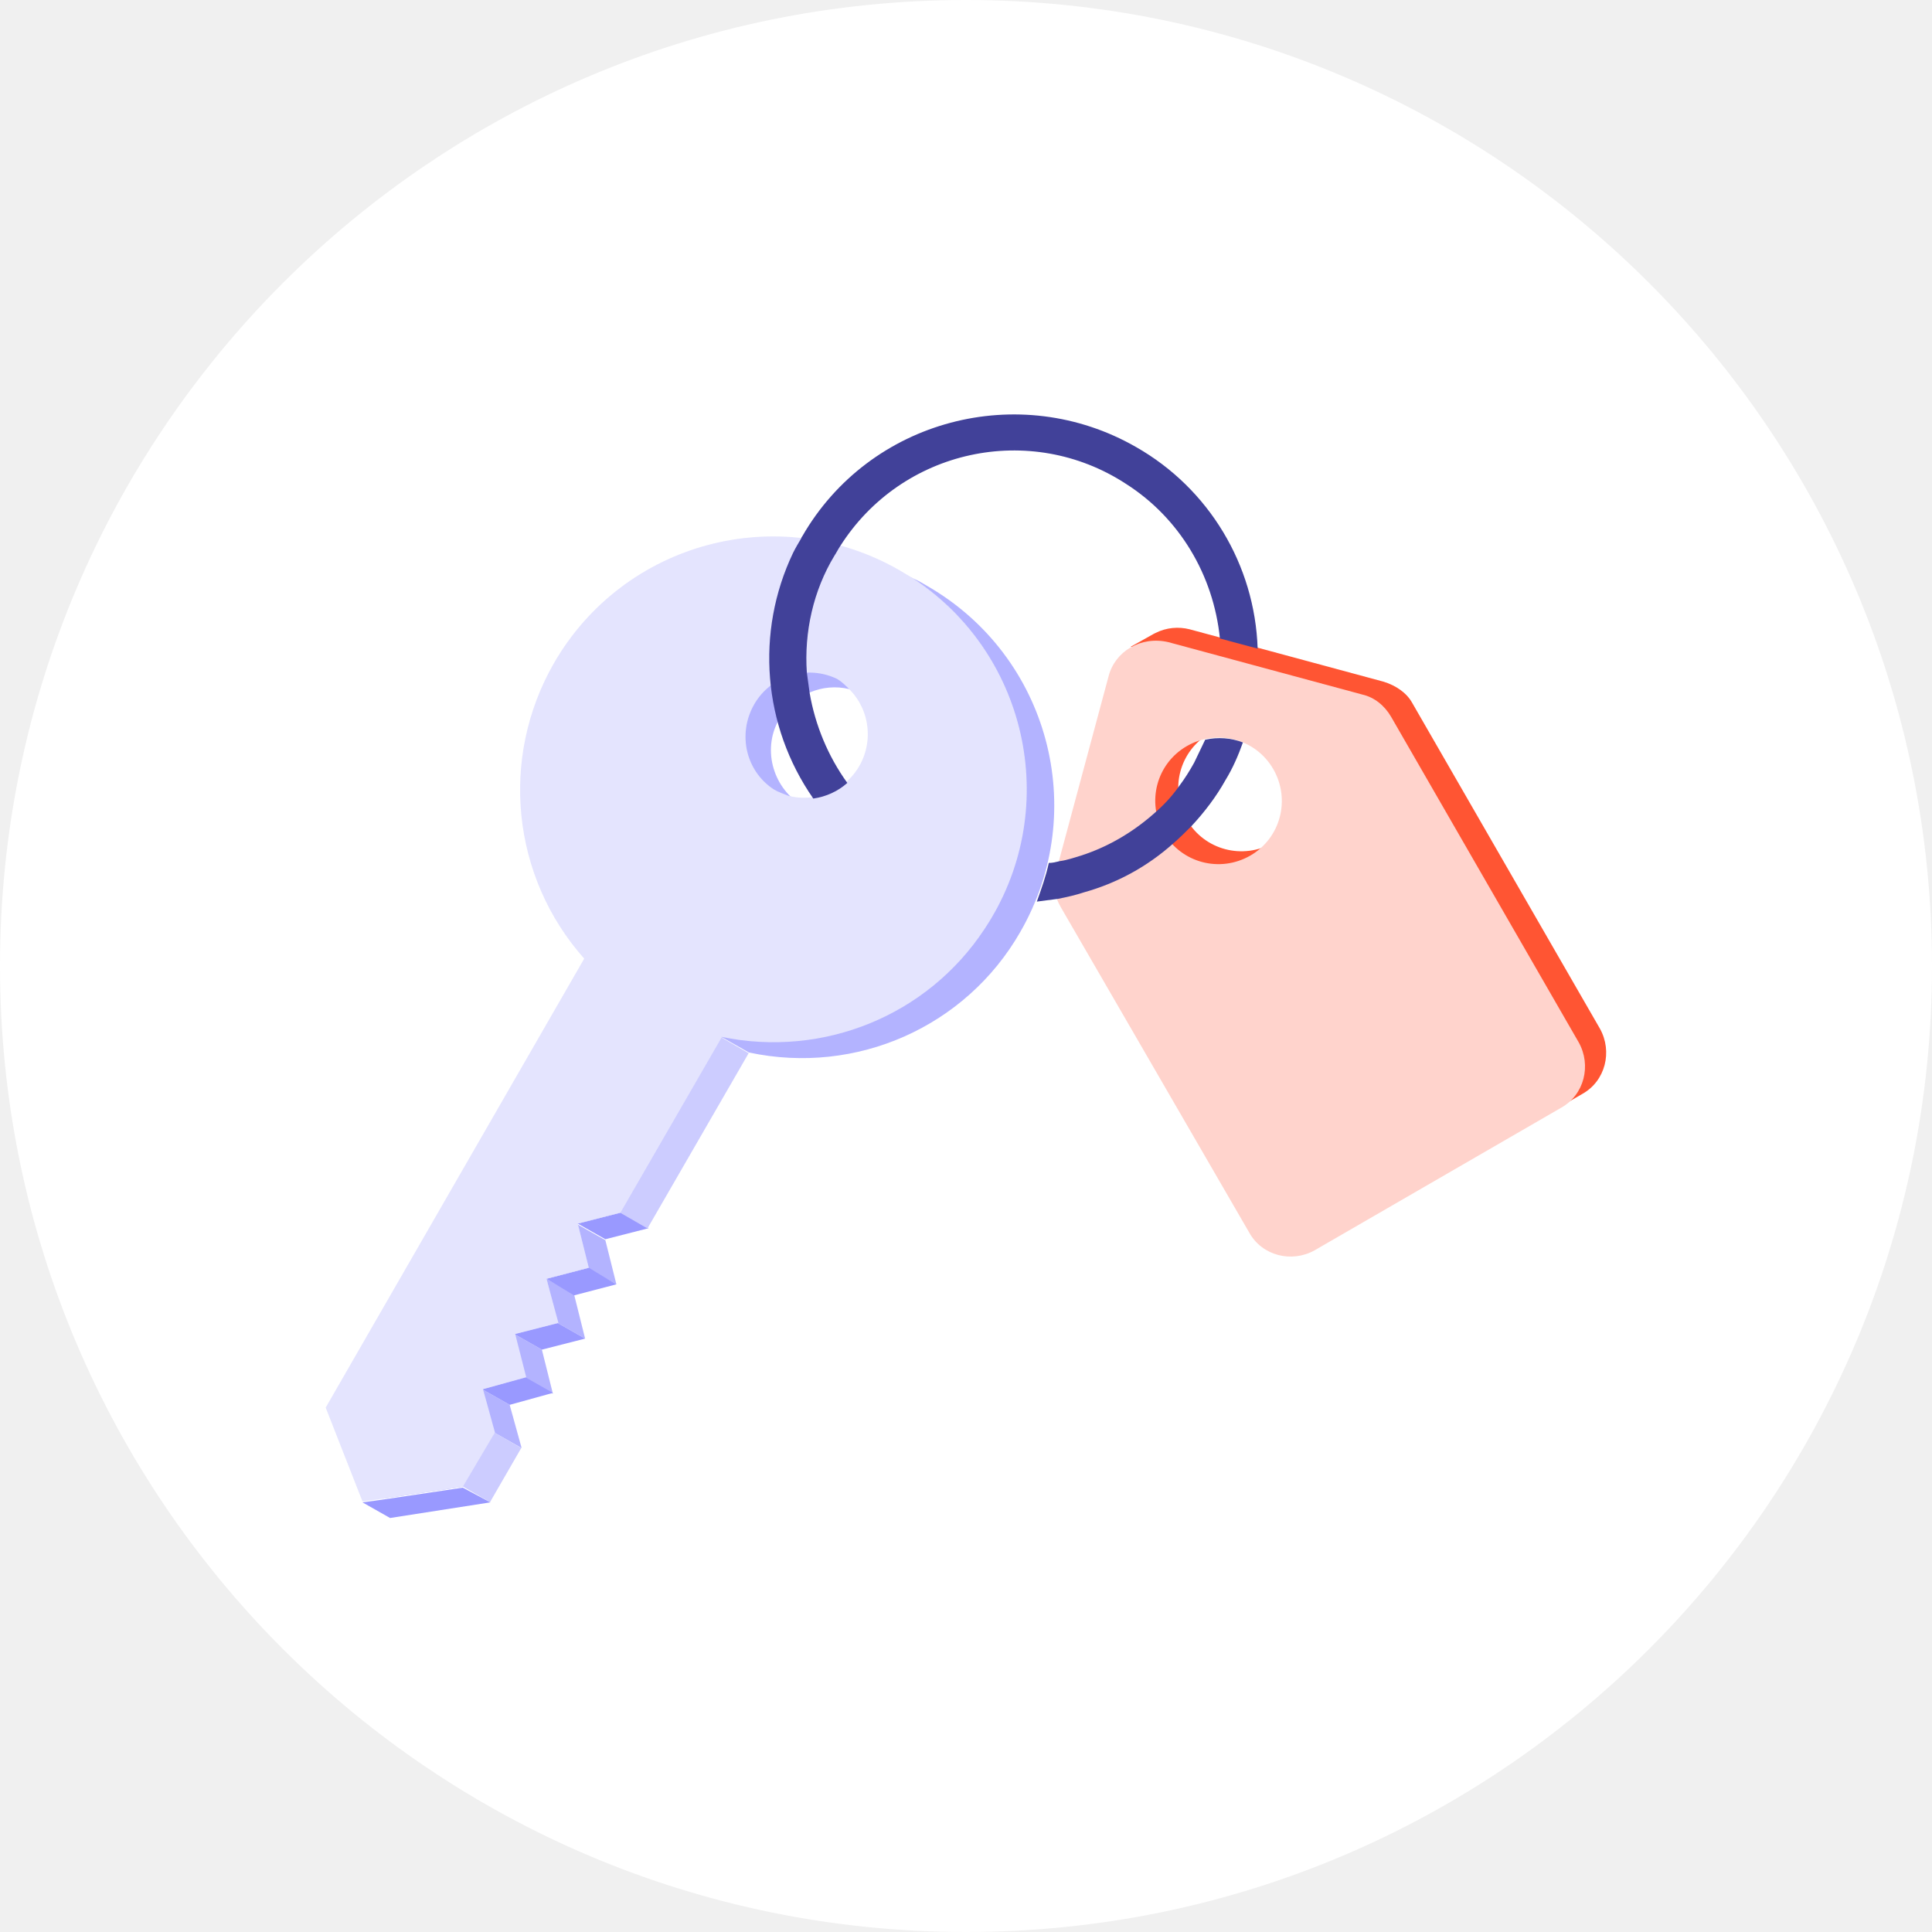
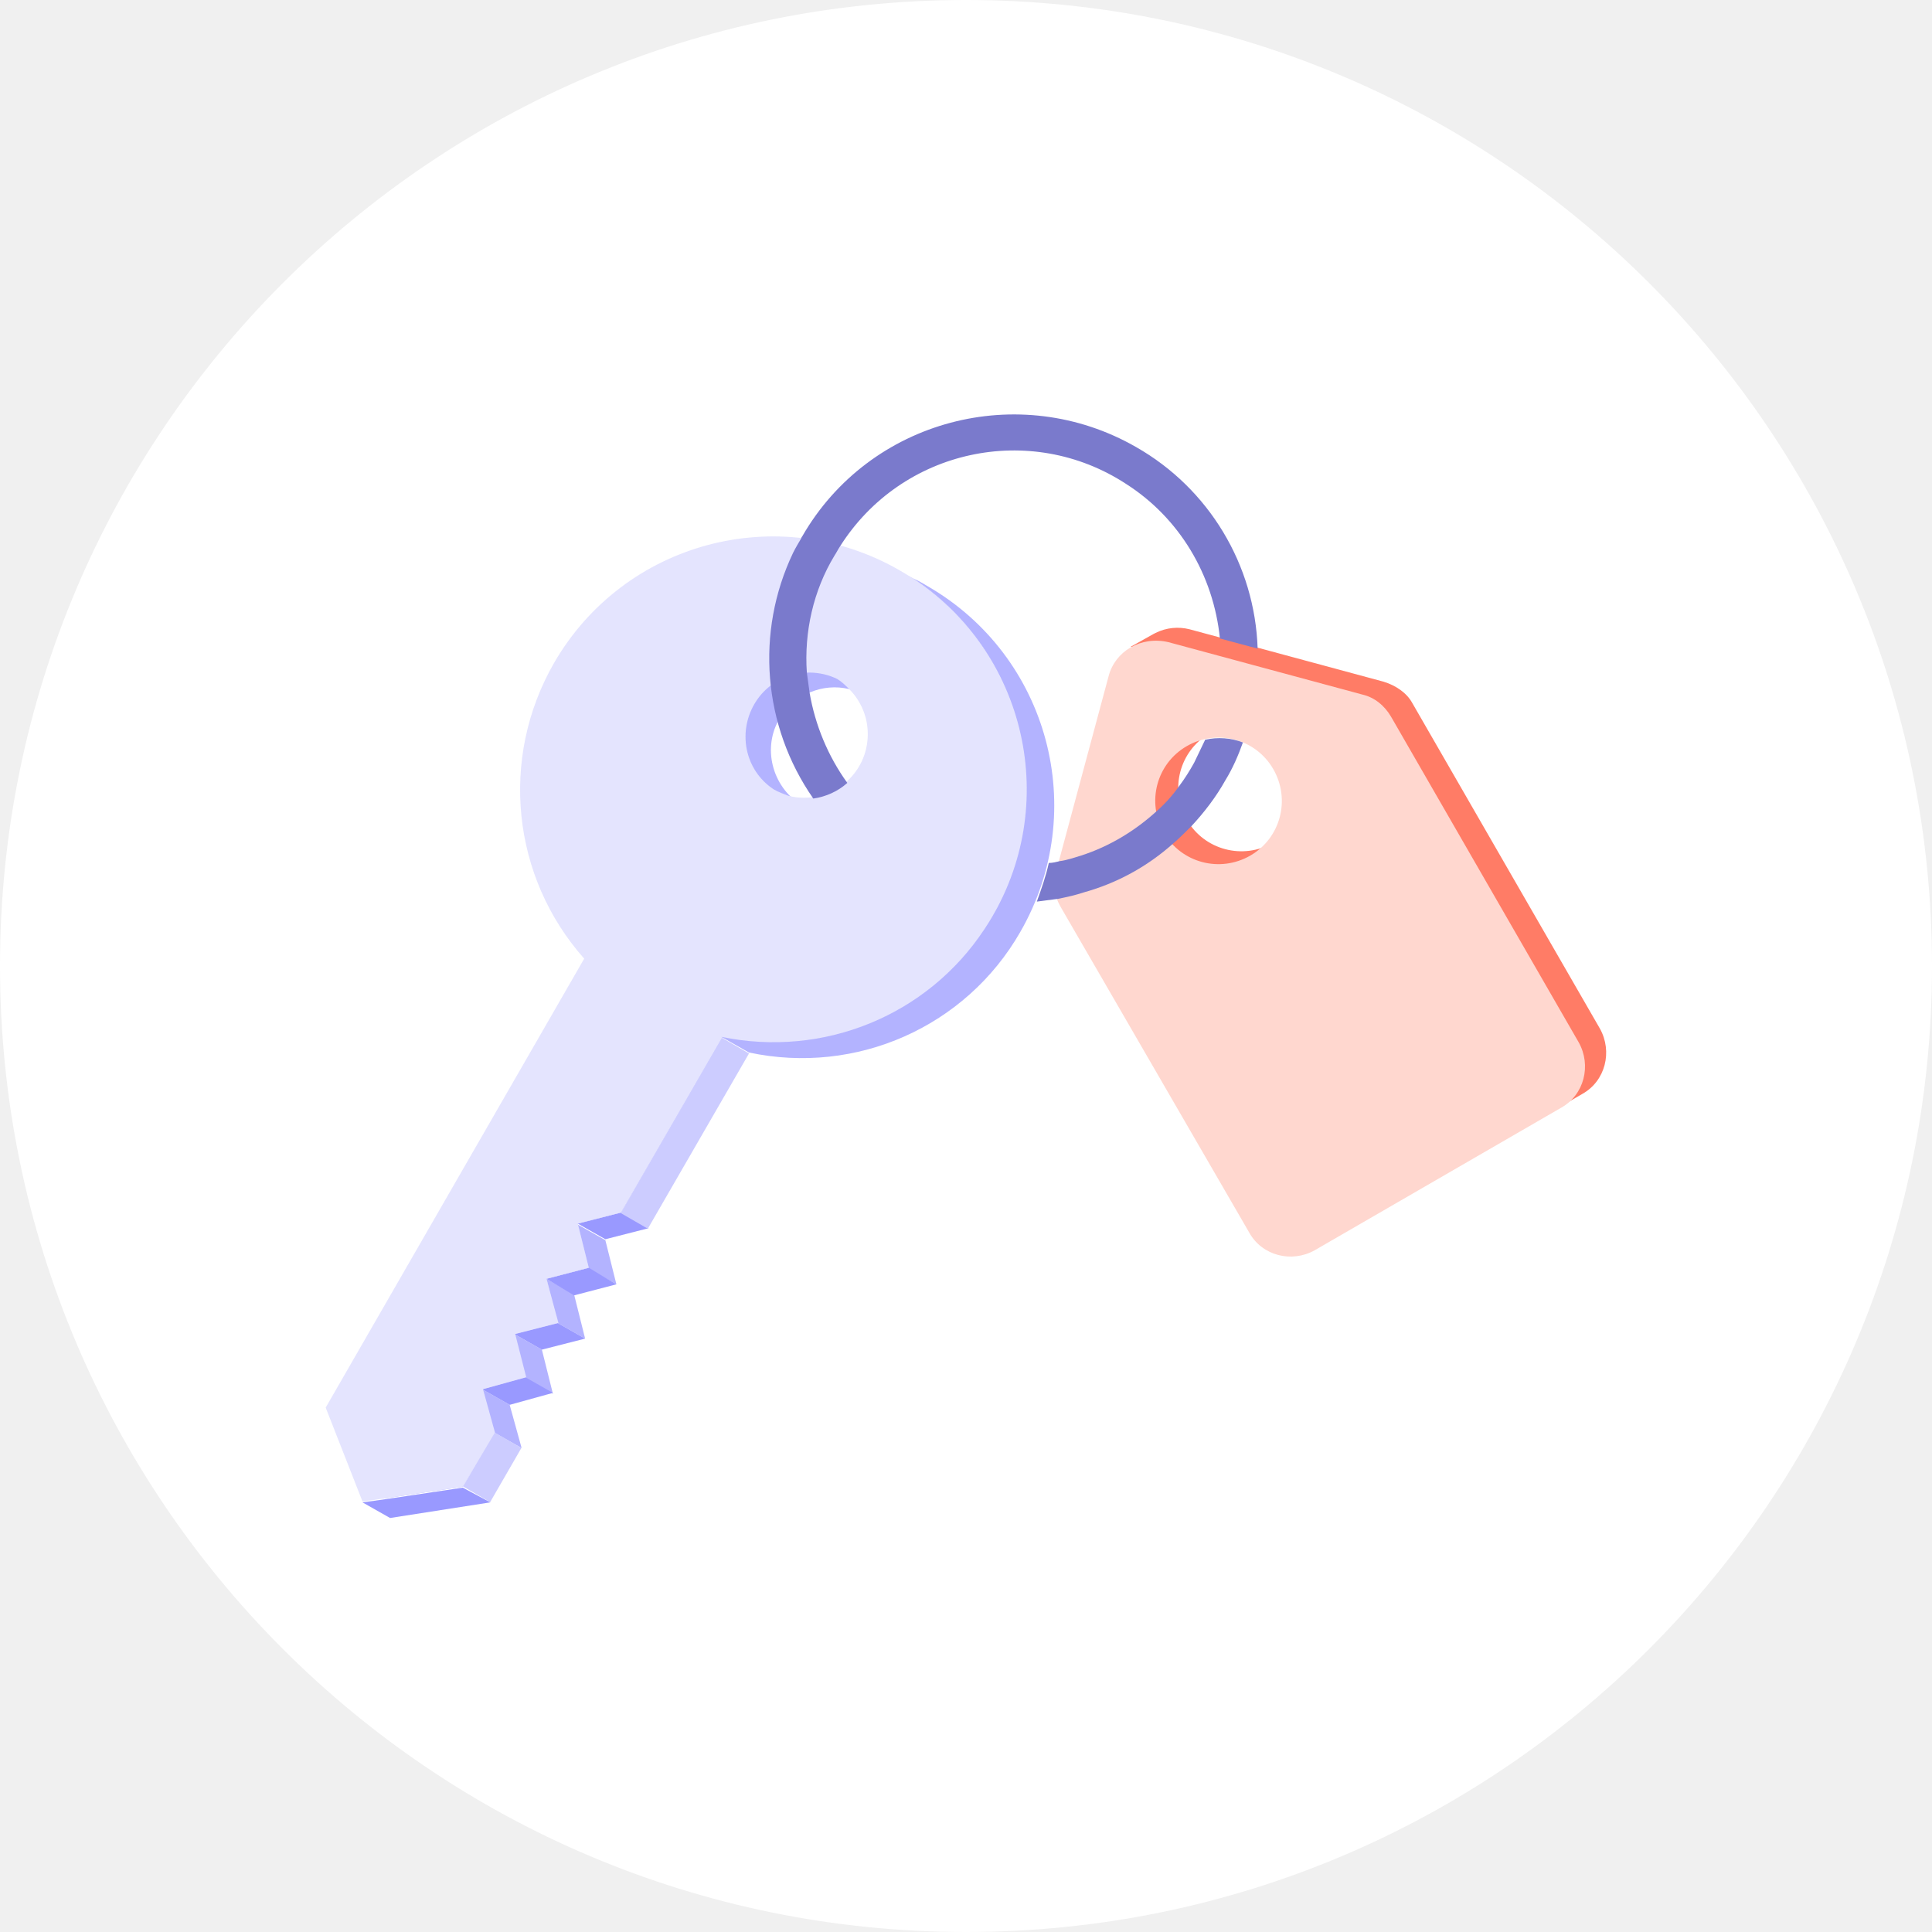
<svg xmlns="http://www.w3.org/2000/svg" version="1.1" id="Layer_1" x="0px" y="0px" viewBox="0 0 210 210" style="enable-background:new 0 0 210 210;" xml:space="preserve">
  <style type="text/css">
	.st0{fill:#FFFFFF;}
	.st1{fill:#B3B3FF;}
	.st2{fill:#9999FF;}
	.st3{fill:#CCCCFF;}
	.st4{fill:#E4E4FE;}
- 	.st5{fill:#FF5533;}
- 	.st6{fill:#FFD3CC;}
- 	.st7{fill:#414199;}
+ 	.st5{fill:#FF7C66;}
+ 	.st6{fill:#FFD7CF;}
+ 	.st7{fill:#7A7ACC;}
</style>
  <circle id="ellipse" class="st0" cx="105" cy="105" r="105" />
  <g id="icon" transform="translate(55 50)">
    <path id="Path_704" class="st1" d="M44.3,12.9C30.8,6.1,14.2,11.6,7.4,25.2C2.3,35.3,4,47.5,11.5,55.9l-28.1,48.8l3.2,8.2l8.7-1.3   l3.5-5.9l-1.3-4.7l4.7-1.3L1,95l4.7-1.2L4.4,89L9,87.8L7.8,83l4.7-1.2l11-19c14.9,3.1,29.5-6.4,32.6-21.3   C58.4,30.4,53.7,19.1,44.3,12.9z M32.1,37.5c-3.2-2-4.3-6.3-2.3-9.5c1.6-2.5,4.6-3.8,7.5-3.1c0.6,0.2,1.1,0.4,1.6,0.7   c3.4,1.7,4.8,5.8,3.2,9.2s-5.8,4.8-9.2,3.2C32.6,37.9,32.3,37.7,32.1,37.5L32.1,37.5z" />
    <path id="Path_705" class="st1" d="M5.1,101.5l-3-1.7L0.9,95l3,1.7L5.1,101.5z" />
    <path id="Path_706" class="st1" d="M1.7,107.4l-3-1.7l-1.3-4.7l3,1.7L1.7,107.4z" />
    <path id="Path_707" class="st1" d="M8.6,95.5l-3-1.7L4.4,89l3,1.7L8.6,95.5z" />
    <path id="Path_708" class="st1" d="M12,89.6l-3-1.7l-1.2-4.8l3,1.7L12,89.6z" />
    <path id="Path_709" class="st2" d="M-1.7,113.3l-10.9,1.7l-3-1.7l2.2-0.3l8.7-1.3L-1.7,113.3z" />
    <path id="Path_710" class="st2" d="M5.1,101.4l-4.7,1.3l-3-1.7l4.7-1.3L5.1,101.4z" />
    <path id="Path_711" class="st2" d="M8.6,95.5l-4.7,1.2l-3-1.7l4.7-1.2L8.6,95.5z" />
    <path id="Path_712" class="st2" d="M12,89.6l-4.6,1.2l-3-1.8L9,87.8L12,89.6z" />
    <path id="Path_713" class="st2" d="M15.5,83.5l-4.7,1.2l-3-1.7l4.7-1.2L15.5,83.5z" />
-     <rect id="Rectangle_767" x="-4.9" y="107.8" transform="matrix(0.5 -0.866 0.866 0.5 -95.5904 53.4373)" class="st3" width="6.8" height="3.4" />
+     <rect id="Rectangle_767" x="-4.9" y="107.8" transform="matrix(0.5 -0.866 0.866 0.5 -95.5739 53.4313)" class="st3" width="6.8" height="3.4" />
    <path id="Path_714" class="st4" d="M44.3,12.9c-0.5-0.3-1-0.6-1.5-0.9c-13.2-7.6-30-3.1-37.6,10.1c-5.9,10.3-4.6,23.2,3.3,32.1   L-19.6,103l4,10.2l2.2-0.3l8.7-1.3l3.5-5.9l-1.3-4.7l4.7-1.3L1,95l4.7-1.2L4.4,89L9,87.8L7.8,83l4.7-1.2l11-19   c14.9,3.1,29.5-6.4,32.6-21.3C58.4,30.4,53.7,19.1,44.3,12.9z M29.1,35.8c-3.2-2.1-4-6.4-1.9-9.6c1.9-2.9,5.7-3.9,8.8-2.4   c0.5,0.3,0.9,0.7,1.3,1.1c2.7,2.7,2.7,7.1,0,9.8c-1.7,1.7-4.3,2.4-6.6,1.8C30.2,36.3,29.6,36.1,29.1,35.8L29.1,35.8z" />
    <path id="Path_715" class="st1" d="M55.9,51.3c7.6-13.2,3.1-30-10.1-37.6l0,0c-0.5-0.3-1-0.6-1.5-0.8C57,21.3,60.4,38.4,52,51   c-6.2,9.4-17.5,14-28.6,11.7l3,1.7C38.1,66.9,50,61.6,55.9,51.3z" />
-     <rect id="Rectangle_768" x="8.4" y="71.4" transform="matrix(0.5 -0.866 0.866 0.5 -53.6005 53.4021)" class="st3" width="22" height="3.4" />
+     <rect id="Rectangle_768" x="8.4" y="71.5" transform="matrix(0.5 -0.866 0.866 0.5 -53.6489 53.3794)" class="st3" width="22" height="3.4" />
    <path id="Path_716" class="st5" d="M95.4,24.1l-21.1-5.7c-1.2-0.3-2.5-0.2-3.7,0.4l0,0l-0.2,0.1l0,0l-2.5,1.4l0.9,0.1   c-0.3,0.5-0.6,1-0.7,1.6l-5.8,21.2c-0.4,1.3-0.2,2.7,0.5,3.9l20.4,35.4c1.4,2.5,4.6,3.3,7,1.9L117,68.9c2.5-1.4,3.3-4.6,1.9-7.1   L98.5,26.4C97.9,25.3,96.7,24.5,95.4,24.1z M83.4,41.6c-3.3,1.9-7.5,0.8-9.4-2.5s-0.8-7.5,2.5-9.4s7.5-0.8,9.4,2.5l0,0   C87.8,35.5,86.7,39.7,83.4,41.6L83.4,41.6z" />
    <path id="Path_717" class="st6" d="M65.5,23.5l-5.7,21.2c-0.4,1.3-0.2,2.7,0.5,3.9L80.8,84c1.4,2.5,4.6,3.3,7.1,1.9l26.8-15.5   c2.5-1.4,3.3-4.6,1.9-7.1L96.2,27.9c-0.7-1.2-1.8-2.1-3.1-2.4L72,19.8C69,19.1,66.2,20.8,65.5,23.5z M80.9,43   c-3.3,1.9-7.5,0.8-9.4-2.5S70.7,33,74,31.1s7.5-0.8,9.4,2.5l0,0C85.3,36.9,84.2,41.1,80.9,43z" />
    <path id="Path_718" class="st7" d="M68.5-1.4c-12.7-7.3-29-3-36.3,9.7c-0.1,0.1-0.1,0.2-0.1,0.2c-0.3,0.5-0.6,1-0.9,1.6   c-4.1,8.6-3.3,18.8,2.2,26.7c1.4-0.2,2.7-0.8,3.7-1.7c-2.1-2.9-3.5-6.3-4.1-9.8c-0.1-0.7-0.2-1.5-0.3-2.2c-0.3-4.4,0.7-8.9,3-12.7   l0,0c0.2-0.3,0.4-0.7,0.6-1C43-1.2,57-4.2,67.4,2.6c5.8,3.7,9.5,9.9,10.2,16.8l4.1,1.1C81.4,11.4,76.4,3.1,68.5-1.4z M76,30.4   c-0.4,0.8-0.8,1.7-1.2,2.5c-0.5,0.9-1,1.7-1.6,2.5c-0.7,1-1.5,1.9-2.4,2.7c-2.4,2.2-5.2,3.9-8.3,4.9c-0.7,0.2-1.5,0.5-2.3,0.6   c-0.4,0.1-0.8,0.2-1.2,0.2c-0.3,1.4-0.8,2.8-1.3,4.2c0.8-0.1,1.5-0.2,2.3-0.3c1-0.2,1.9-0.4,2.8-0.7c3.6-1,6.9-2.8,9.7-5.3   c0.7-0.6,1.4-1.3,2-1.9c1.4-1.5,2.7-3.2,3.7-5c0.8-1.3,1.4-2.7,1.9-4.1C78.8,30.2,77.4,30.1,76,30.4z" />
  </g>
</svg>
